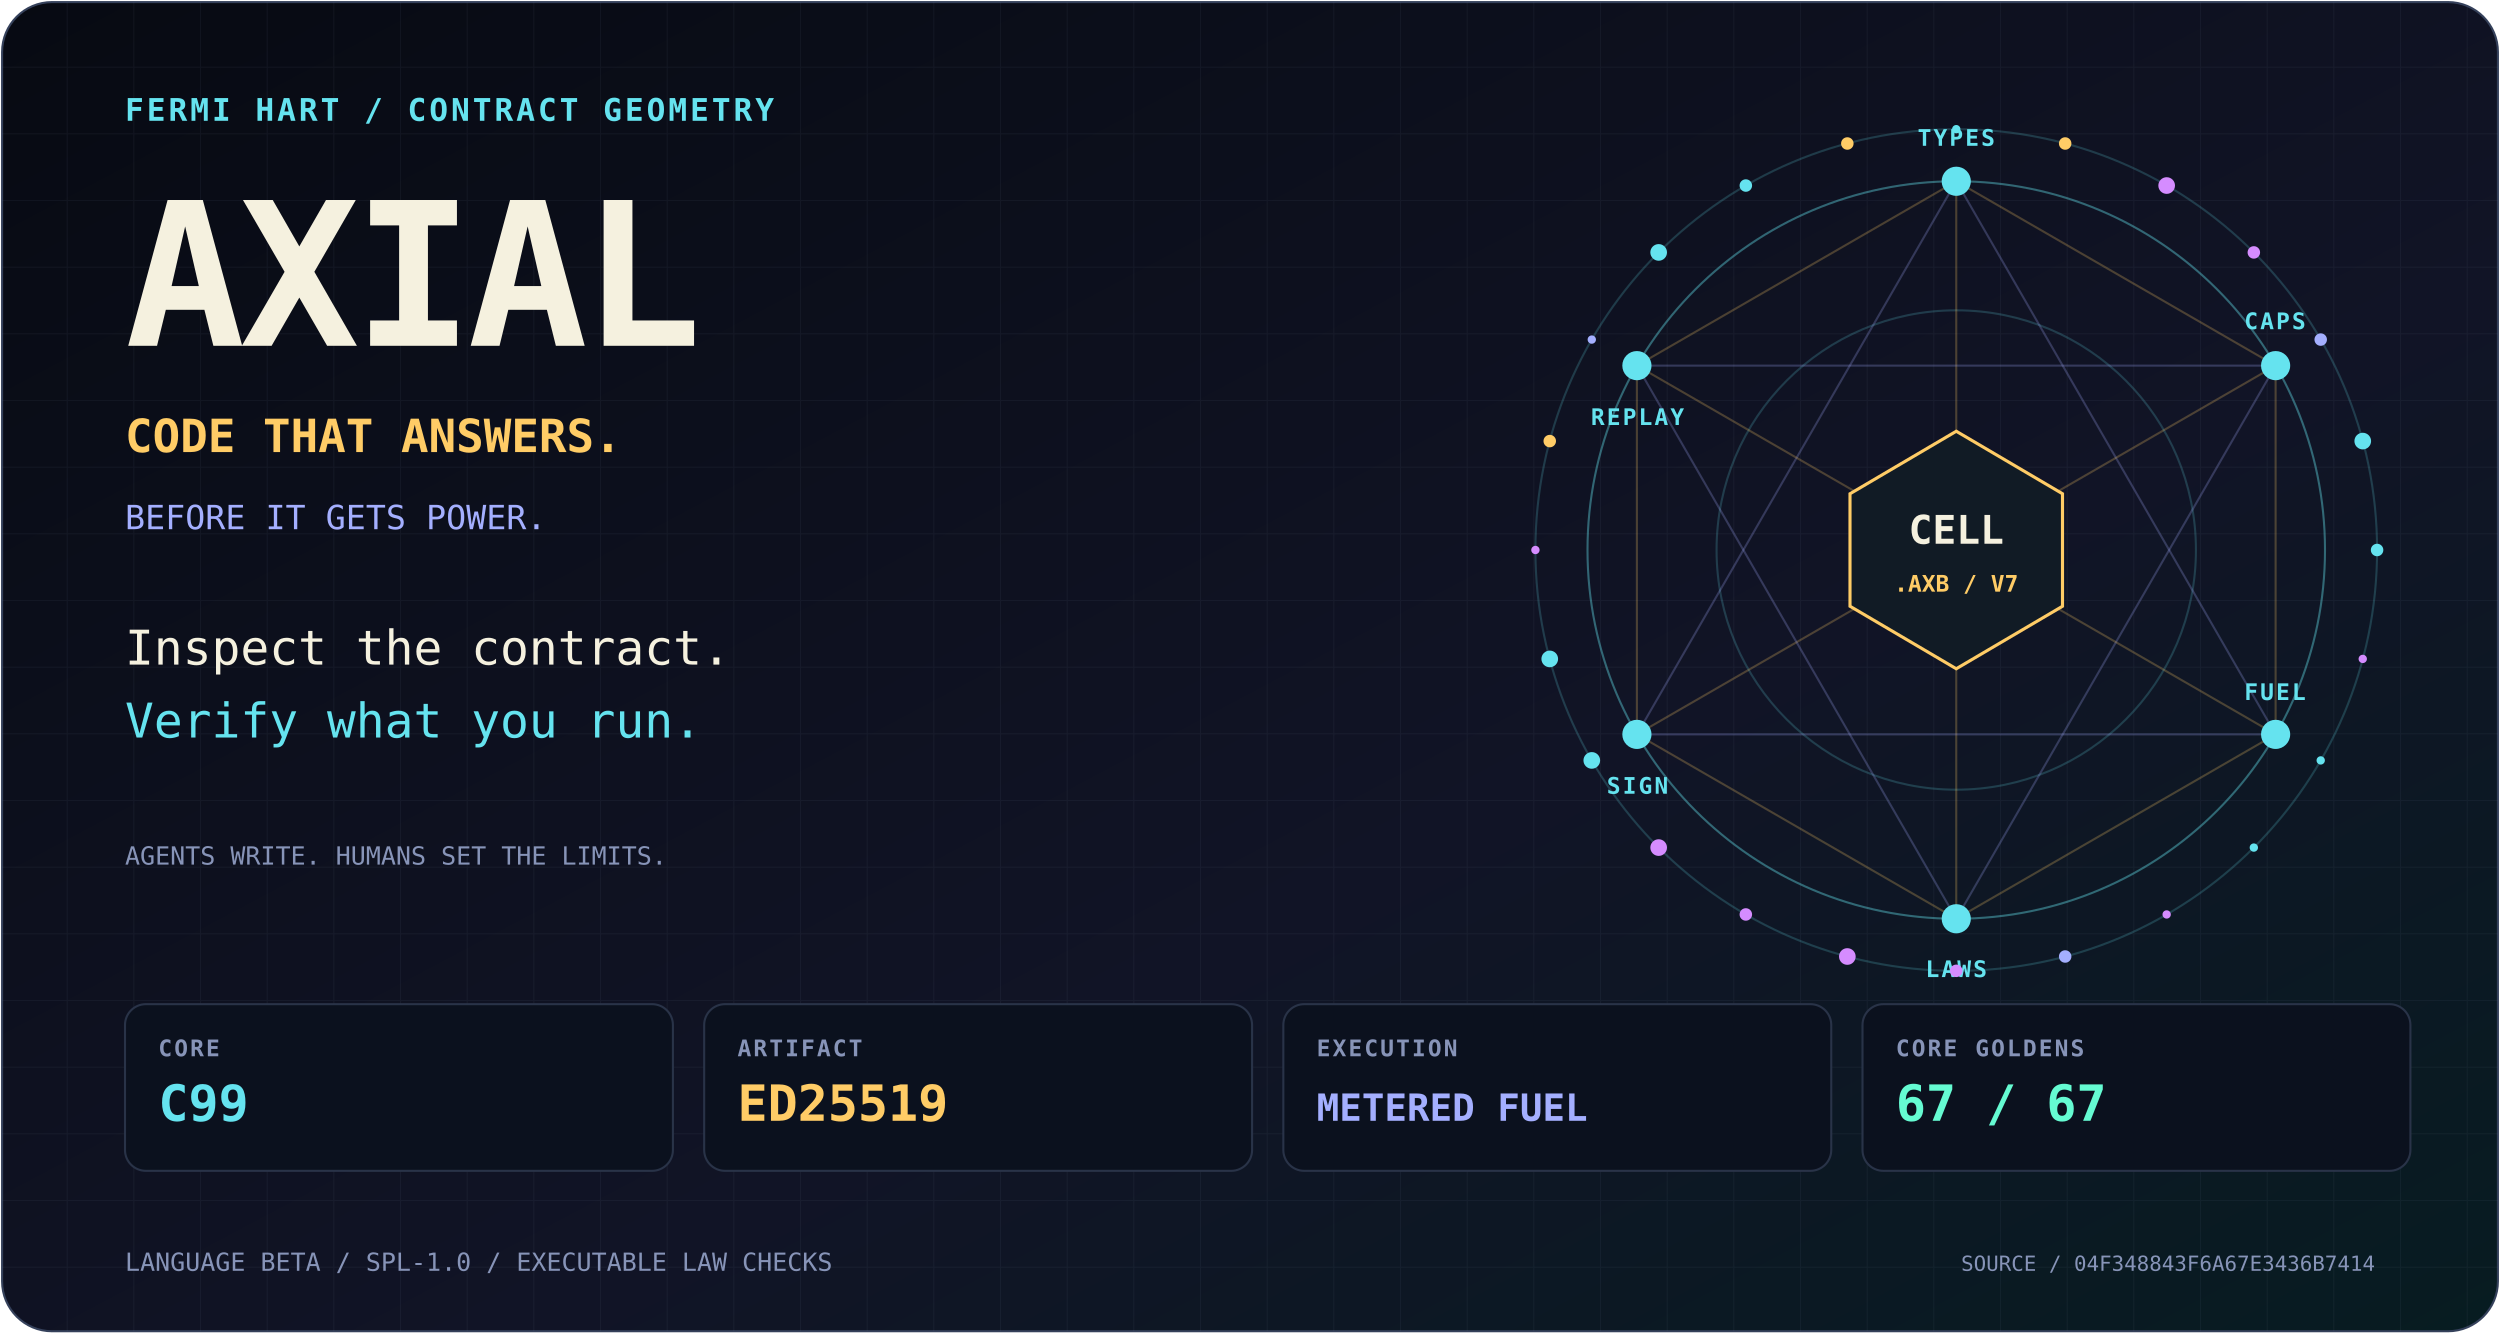
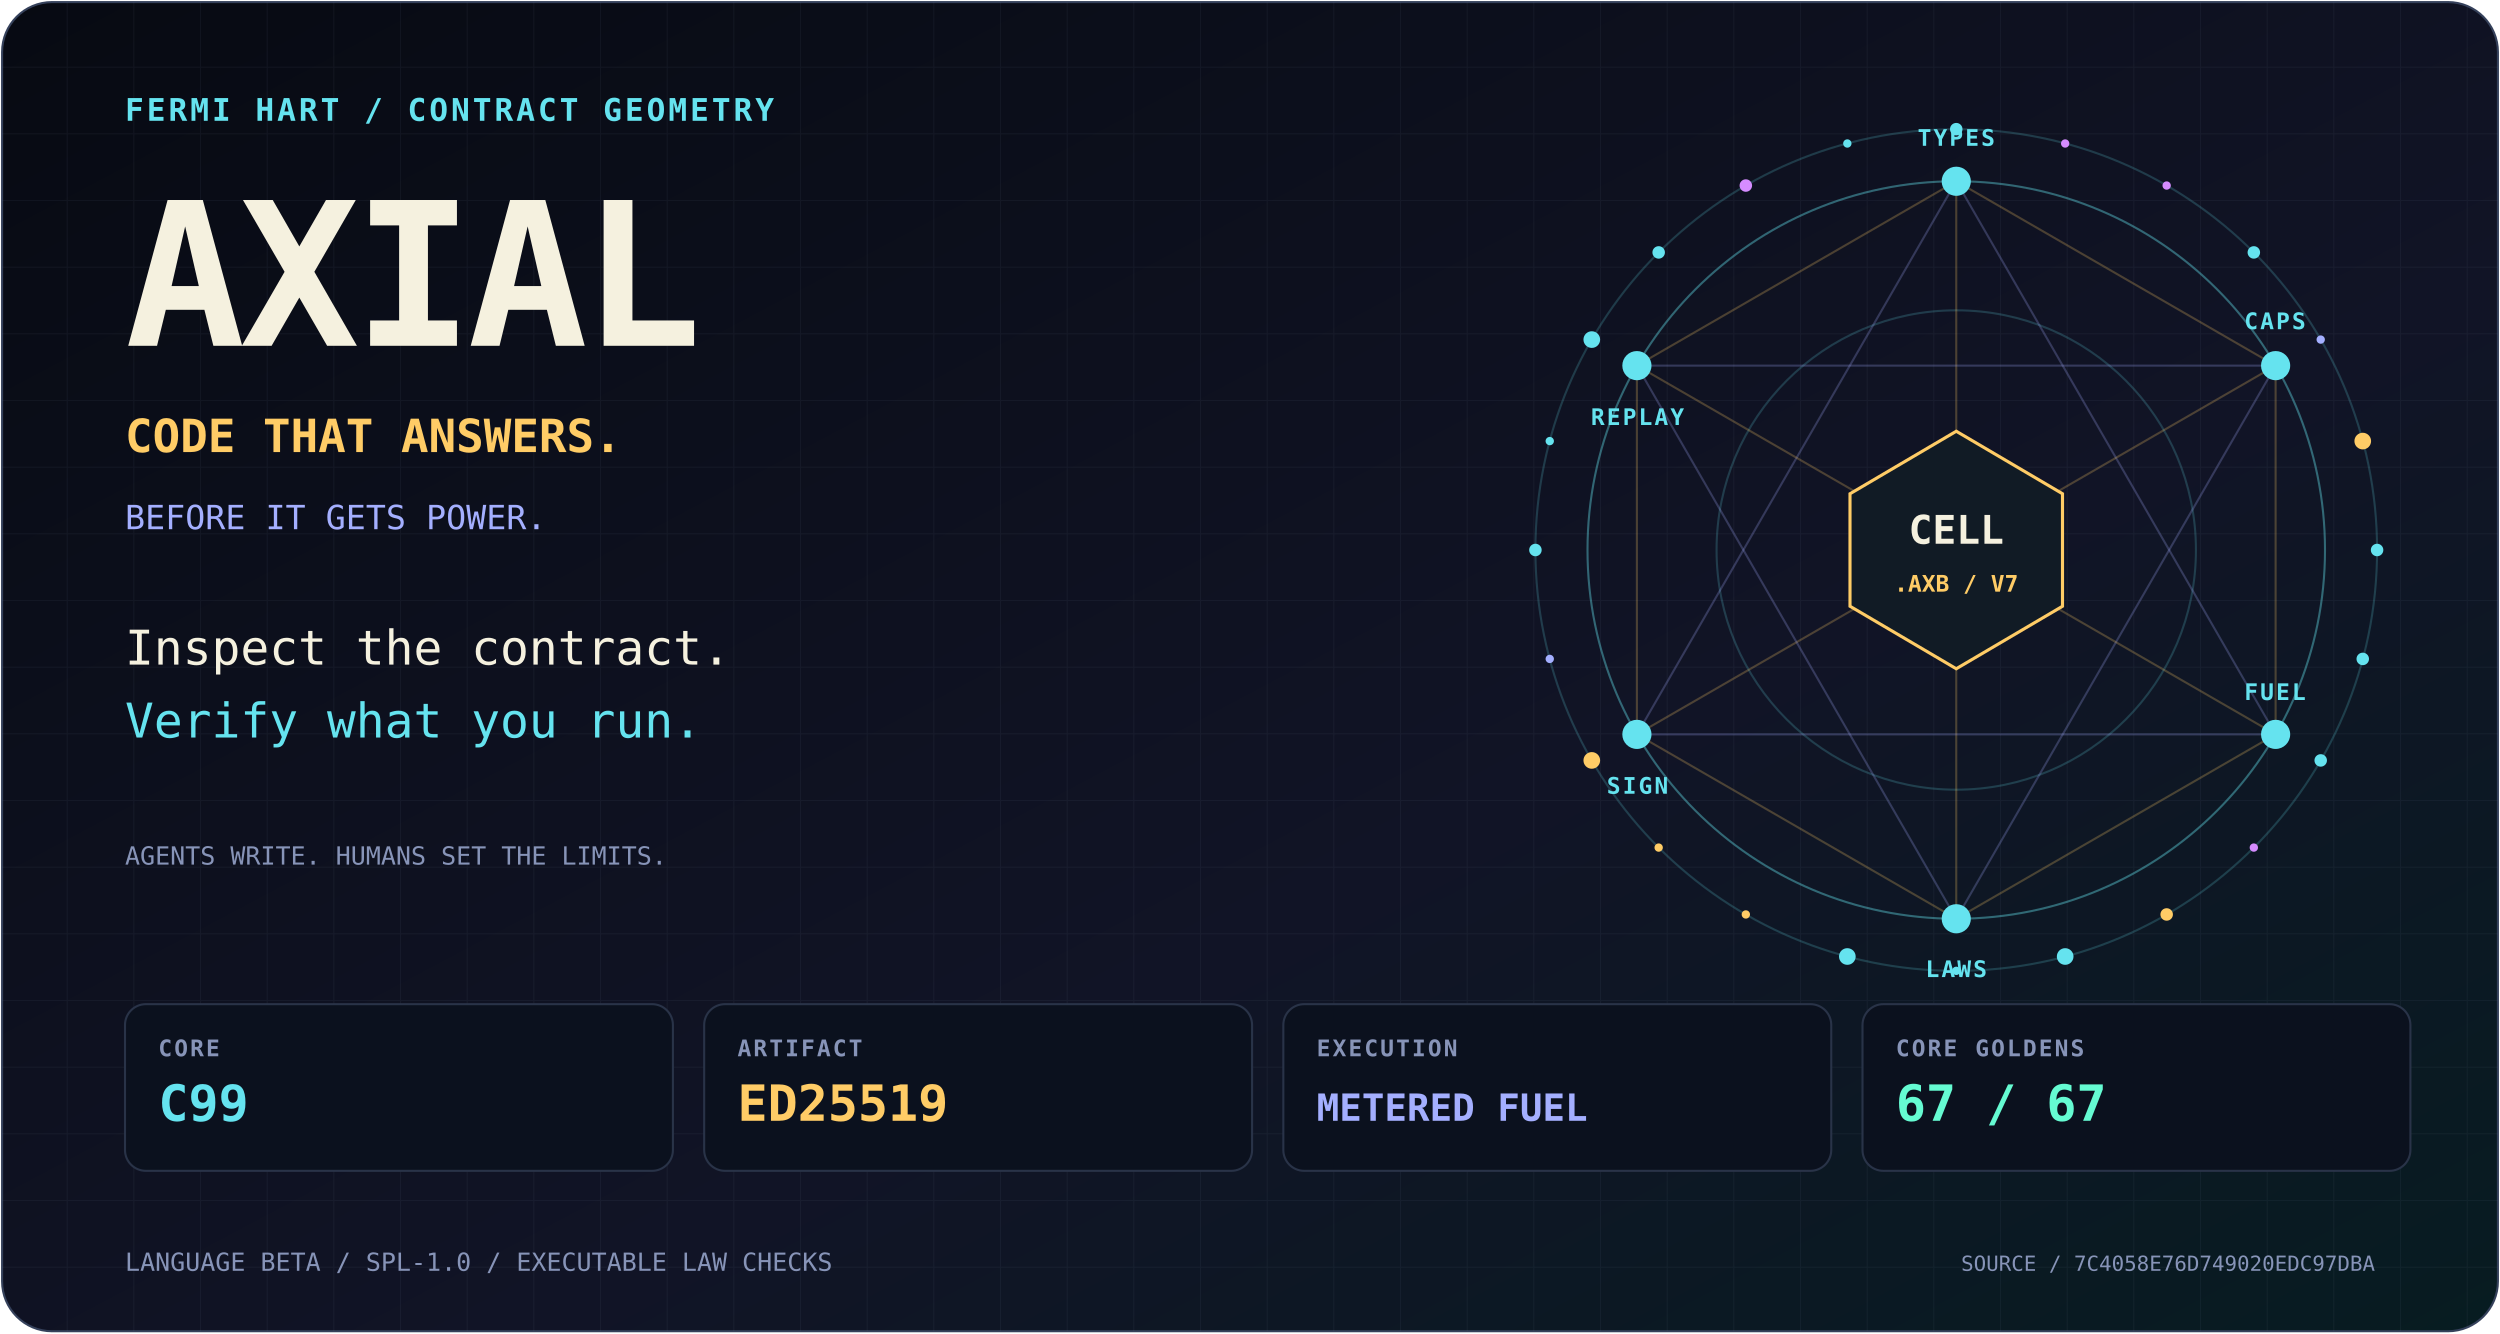
<svg xmlns="http://www.w3.org/2000/svg" viewBox="0 0 1200 640" width="1200" height="640" role="img" aria-labelledby="title desc">
  <defs>
    <linearGradient id="bg" x2="1" y2="1">
      <stop stop-color="#070a12" />
      <stop offset=".6" stop-color="#111426" />
      <stop offset="1" stop-color="#071c21" />
    </linearGradient>
    <pattern id="grid" width="32" height="32" patternUnits="userSpaceOnUse">
      <path d="M32 0H0V32" fill="none" stroke="#8794b8" stroke-opacity=".07" />
    </pattern>
  </defs>
  <rect x="1" y="1" width="1198" height="638" rx="24" fill="url(#bg)" stroke="#35415b" />
  <rect x="1" y="1" width="1198" height="638" rx="24" fill="url(#grid)" />
  <text x="60" y="58" fill="#65e3ef" font-family="DejaVu Sans Mono,monospace" font-size="15" font-weight="700" text-anchor="start" letter-spacing="1.4">FERMI HART / CONTRACT GEOMETRY</text>
  <text x="60" y="166" fill="#f5f1df" font-family="DejaVu Sans Mono,monospace" font-size="96" font-weight="700" text-anchor="start" letter-spacing="-3">AXIAL</text>
  <text x="60" y="217" fill="#ffcc66" font-family="DejaVu Sans Mono,monospace" font-size="22" font-weight="700" text-anchor="start" letter-spacing="0">CODE THAT ANSWERS.</text>
  <text x="60" y="254" fill="#a4afff" font-family="DejaVu Sans Mono,monospace" font-size="16" font-weight="400" text-anchor="start" letter-spacing="0">BEFORE IT GETS POWER.</text>
  <text x="60" y="319" fill="#f5f1df" font-family="DejaVu Sans Mono,monospace" font-size="23" font-weight="400" text-anchor="start" letter-spacing="0">Inspect the contract.</text>
  <text x="60" y="354" fill="#65e3ef" font-family="DejaVu Sans Mono,monospace" font-size="23" font-weight="400" text-anchor="start" letter-spacing="0">Verify what you run.</text>
  <text x="60" y="415" fill="#8794b8" font-family="DejaVu Sans Mono,monospace" font-size="12" font-weight="400" text-anchor="start" letter-spacing="0">AGENTS WRITE. HUMANS SET THE LIMITS.</text>
  <circle cx="939" cy="264" r="202" fill="none" stroke="#65e3ef" stroke-opacity=".2" />
  <circle cx="939" cy="264" r="177" fill="none" stroke="#65e3ef" stroke-opacity=".4" />
  <circle cx="939" cy="264" r="115.05" fill="none" stroke="#65e3ef" stroke-opacity=".2" />
  <path d="M939.00,87.00L1092.29,175.50" fill="none" stroke="#ffcc66" stroke-opacity=".25" />
  <path d="M939.00,87.00L1092.29,352.50" fill="none" stroke="#a4afff" stroke-opacity=".25" />
  <path d="M939.00,87.00L939.00,441.00" fill="none" stroke="#ffcc66" stroke-opacity=".25" />
  <path d="M939.00,87.00L785.71,352.50" fill="none" stroke="#a4afff" stroke-opacity=".25" />
  <path d="M939.00,87.00L785.71,175.50" fill="none" stroke="#ffcc66" stroke-opacity=".25" />
  <path d="M1092.29,175.50L1092.29,352.50" fill="none" stroke="#ffcc66" stroke-opacity=".25" />
  <path d="M1092.29,175.50L939.00,441.00" fill="none" stroke="#a4afff" stroke-opacity=".25" />
  <path d="M1092.29,175.50L785.71,352.50" fill="none" stroke="#ffcc66" stroke-opacity=".25" />
  <path d="M1092.29,175.50L785.71,175.50" fill="none" stroke="#a4afff" stroke-opacity=".25" />
  <path d="M1092.29,352.50L939.00,441.00" fill="none" stroke="#ffcc66" stroke-opacity=".25" />
  <path d="M1092.29,352.50L785.71,352.50" fill="none" stroke="#a4afff" stroke-opacity=".25" />
  <path d="M1092.29,352.50L785.71,175.50" fill="none" stroke="#ffcc66" stroke-opacity=".25" />
  <path d="M939.00,441.00L785.71,352.50" fill="none" stroke="#ffcc66" stroke-opacity=".25" />
  <path d="M939.00,441.00L785.71,175.50" fill="none" stroke="#a4afff" stroke-opacity=".25" />
  <path d="M785.71,352.50L785.71,175.50" fill="none" stroke="#ffcc66" stroke-opacity=".25" />
  <circle cx="939.00" cy="87.00" r="7" fill="#65e3ef" />
  <text x="939" y="70" fill="#65e3ef" font-family="DejaVu Sans Mono,monospace" font-size="11" font-weight="700" text-anchor="middle" letter-spacing="1">TYPES</text>
  <circle cx="1092.29" cy="175.50" r="7" fill="#65e3ef" />
  <text x="1092" y="158" fill="#65e3ef" font-family="DejaVu Sans Mono,monospace" font-size="11" font-weight="700" text-anchor="middle" letter-spacing="1">CAPS</text>
  <circle cx="1092.29" cy="352.50" r="7" fill="#65e3ef" />
  <text x="1092" y="336" fill="#65e3ef" font-family="DejaVu Sans Mono,monospace" font-size="11" font-weight="700" text-anchor="middle" letter-spacing="1">FUEL</text>
  <circle cx="939.00" cy="441.00" r="7" fill="#65e3ef" />
  <text x="939" y="469" fill="#65e3ef" font-family="DejaVu Sans Mono,monospace" font-size="11" font-weight="700" text-anchor="middle" letter-spacing="1">LAWS</text>
  <circle cx="785.71" cy="352.50" r="7" fill="#65e3ef" />
  <text x="786" y="381" fill="#65e3ef" font-family="DejaVu Sans Mono,monospace" font-size="11" font-weight="700" text-anchor="middle" letter-spacing="1">SIGN</text>
  <circle cx="785.71" cy="175.50" r="7" fill="#65e3ef" />
  <text x="786" y="204" fill="#65e3ef" font-family="DejaVu Sans Mono,monospace" font-size="11" font-weight="700" text-anchor="middle" letter-spacing="1">REPLAY</text>
  <circle cx="1141.00" cy="264.00" r="3" fill="#65e3ef" />
-   <circle cx="1134.12" cy="316.28" r="2" fill="#d58cff" />
-   <circle cx="1113.94" cy="365.00" r="2" fill="#65e3ef" />
-   <circle cx="1081.84" cy="406.84" r="2" fill="#65e3ef" />
-   <circle cx="1040.00" cy="438.94" r="2" fill="#d58cff" />
-   <circle cx="991.28" cy="459.12" r="3" fill="#a4afff" />
-   <circle cx="939.00" cy="466.00" r="3" fill="#d58cff" />
-   <circle cx="886.72" cy="459.12" r="4" fill="#d58cff" />
-   <circle cx="838.00" cy="438.94" r="3" fill="#d58cff" />
-   <circle cx="796.16" cy="406.84" r="4" fill="#d58cff" />
-   <circle cx="764.06" cy="365.00" r="4" fill="#65e3ef" />
-   <circle cx="743.88" cy="316.28" r="4" fill="#65e3ef" />
-   <circle cx="737.00" cy="264.00" r="2" fill="#d58cff" />
-   <circle cx="743.88" cy="211.72" r="3" fill="#ffcc66" />
-   <circle cx="764.06" cy="163.00" r="2" fill="#a4afff" />
-   <circle cx="796.16" cy="121.16" r="4" fill="#65e3ef" />
-   <circle cx="838.00" cy="89.06" r="3" fill="#65e3ef" />
-   <circle cx="886.72" cy="68.88" r="3" fill="#ffcc66" />
-   <circle cx="939.00" cy="62.00" r="2" fill="#65e3ef" />
-   <circle cx="991.28" cy="68.88" r="3" fill="#ffcc66" />
-   <circle cx="1040.00" cy="89.06" r="4" fill="#d58cff" />
-   <circle cx="1081.84" cy="121.16" r="3" fill="#d58cff" />
-   <circle cx="1113.94" cy="163.00" r="3" fill="#a4afff" />
-   <circle cx="1134.12" cy="211.72" r="4" fill="#65e3ef" />
+   <circle cx="1134.12" cy="316.28" r="3" fill="#65e3ef" />
+   <circle cx="1113.94" cy="365.00" r="3" fill="#65e3ef" />
+   <circle cx="1081.84" cy="406.84" r="2" fill="#d58cff" />
+   <circle cx="1040.00" cy="438.94" r="3" fill="#ffcc66" />
+   <circle cx="991.28" cy="459.12" r="4" fill="#65e3ef" />
+   <circle cx="939.00" cy="466.00" r="2" fill="#65e3ef" />
+   <circle cx="886.72" cy="459.12" r="4" fill="#65e3ef" />
+   <circle cx="838.00" cy="438.94" r="2" fill="#ffcc66" />
+   <circle cx="796.16" cy="406.84" r="2" fill="#ffcc66" />
+   <circle cx="764.06" cy="365.00" r="4" fill="#ffcc66" />
+   <circle cx="743.88" cy="316.28" r="2" fill="#a4afff" />
+   <circle cx="737.00" cy="264.00" r="3" fill="#65e3ef" />
+   <circle cx="743.88" cy="211.72" r="2" fill="#65e3ef" />
+   <circle cx="764.06" cy="163.00" r="4" fill="#65e3ef" />
+   <circle cx="796.16" cy="121.16" r="3" fill="#65e3ef" />
+   <circle cx="838.00" cy="89.06" r="3" fill="#d58cff" />
+   <circle cx="886.72" cy="68.88" r="2" fill="#65e3ef" />
+   <circle cx="939.00" cy="62.00" r="3" fill="#65e3ef" />
+   <circle cx="991.28" cy="68.88" r="2" fill="#d58cff" />
+   <circle cx="1040.00" cy="89.06" r="2" fill="#d58cff" />
+   <circle cx="1081.84" cy="121.16" r="3" fill="#65e3ef" />
+   <circle cx="1113.94" cy="163.00" r="2" fill="#a4afff" />
+   <circle cx="1134.12" cy="211.72" r="4" fill="#ffcc66" />
  <path d="M939,207L990,237V291L939,321L888,291V237Z" fill="#111b25" stroke="#ffcc66" stroke-width="1.5" />
  <text x="939" y="261" fill="#f5f1df" font-family="DejaVu Sans Mono,monospace" font-size="19" font-weight="700" text-anchor="middle" letter-spacing="0">CELL</text>
  <text x="939" y="284" fill="#ffcc66" font-family="DejaVu Sans Mono,monospace" font-size="11" font-weight="700" text-anchor="middle" letter-spacing="0">.AXB / V7</text>
  <rect x="60" y="482" width="263" height="80" rx="10" fill="#0b111e" stroke="#293348" />
  <text x="76" y="507" fill="#8794b8" font-family="DejaVu Sans Mono,monospace" font-size="11" font-weight="700" text-anchor="start" letter-spacing="1">CORE</text>
  <text x="76" y="538" fill="#65e3ef" font-family="DejaVu Sans Mono,monospace" font-size="24" font-weight="700" text-anchor="start" letter-spacing="0">C99</text>
  <rect x="338" y="482" width="263" height="80" rx="10" fill="#0b111e" stroke="#293348" />
  <text x="354" y="507" fill="#8794b8" font-family="DejaVu Sans Mono,monospace" font-size="11" font-weight="700" text-anchor="start" letter-spacing="1">ARTIFACT</text>
  <text x="354" y="538" fill="#ffcc66" font-family="DejaVu Sans Mono,monospace" font-size="24" font-weight="700" text-anchor="start" letter-spacing="0">ED25519</text>
  <rect x="616" y="482" width="263" height="80" rx="10" fill="#0b111e" stroke="#293348" />
  <text x="632" y="507" fill="#8794b8" font-family="DejaVu Sans Mono,monospace" font-size="11" font-weight="700" text-anchor="start" letter-spacing="1">EXECUTION</text>
  <text x="632" y="538" fill="#a4afff" font-family="DejaVu Sans Mono,monospace" font-size="18" font-weight="700" text-anchor="start" letter-spacing="0">METERED FUEL</text>
  <rect x="894" y="482" width="263" height="80" rx="10" fill="#0b111e" stroke="#293348" />
  <text x="910" y="507" fill="#8794b8" font-family="DejaVu Sans Mono,monospace" font-size="11" font-weight="700" text-anchor="start" letter-spacing="1">CORE GOLDENS</text>
  <text x="910" y="538" fill="#65fbd2" font-family="DejaVu Sans Mono,monospace" font-size="24" font-weight="700" text-anchor="start" letter-spacing="0">67 / 67</text>
  <text x="60" y="610" fill="#8794b8" font-family="DejaVu Sans Mono,monospace" font-size="12" font-weight="400" text-anchor="start" letter-spacing="0">LANGUAGE BETA / SPL-1.0 / EXECUTABLE LAW CHECKS</text>
-   <text x="1140" y="610" fill="#8794b8" font-family="DejaVu Sans Mono,monospace" font-size="10" font-weight="400" text-anchor="end" letter-spacing="0">SOURCE / 04F348843F6A67E3436B7414</text>
+   <text x="1140" y="610" fill="#8794b8" font-family="DejaVu Sans Mono,monospace" font-size="10" font-weight="400" text-anchor="end" letter-spacing="0">SOURCE / 7C4058E76D749020EDC97DBA</text>
</svg>
